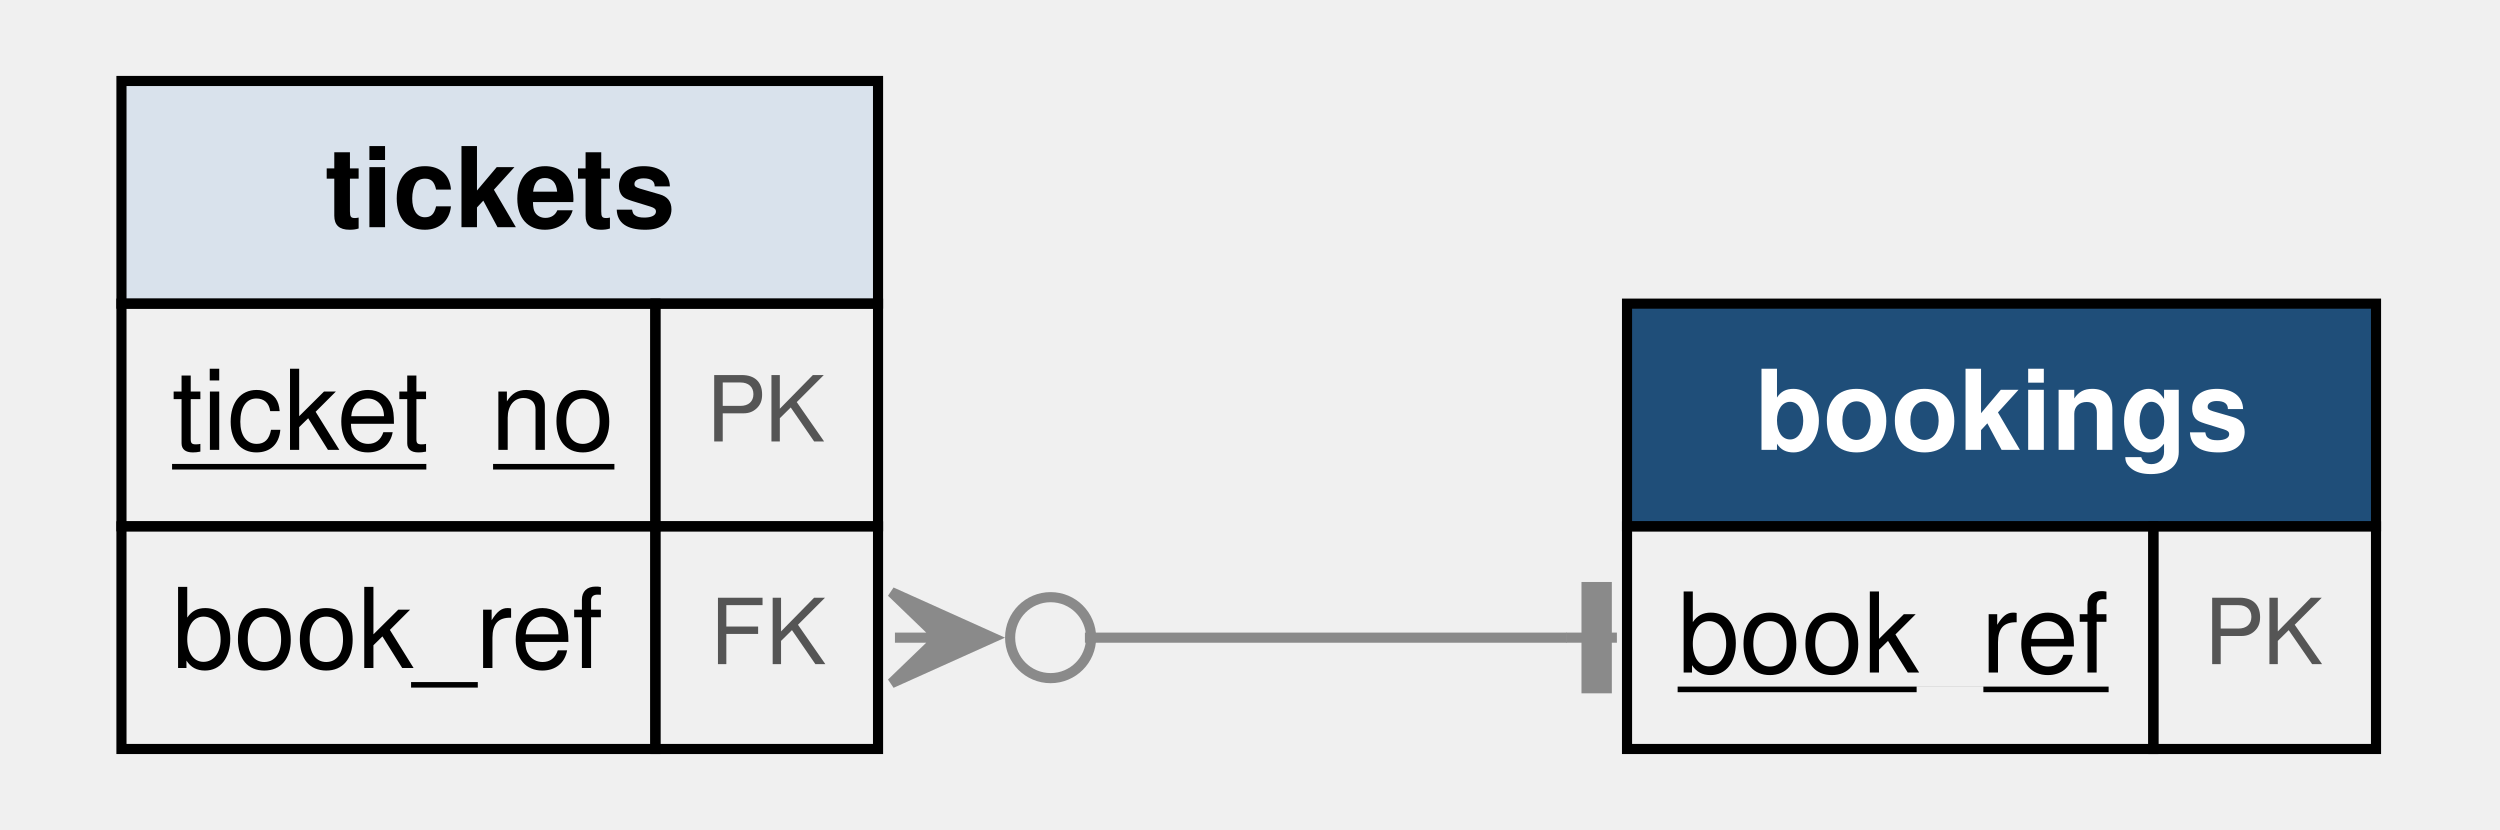
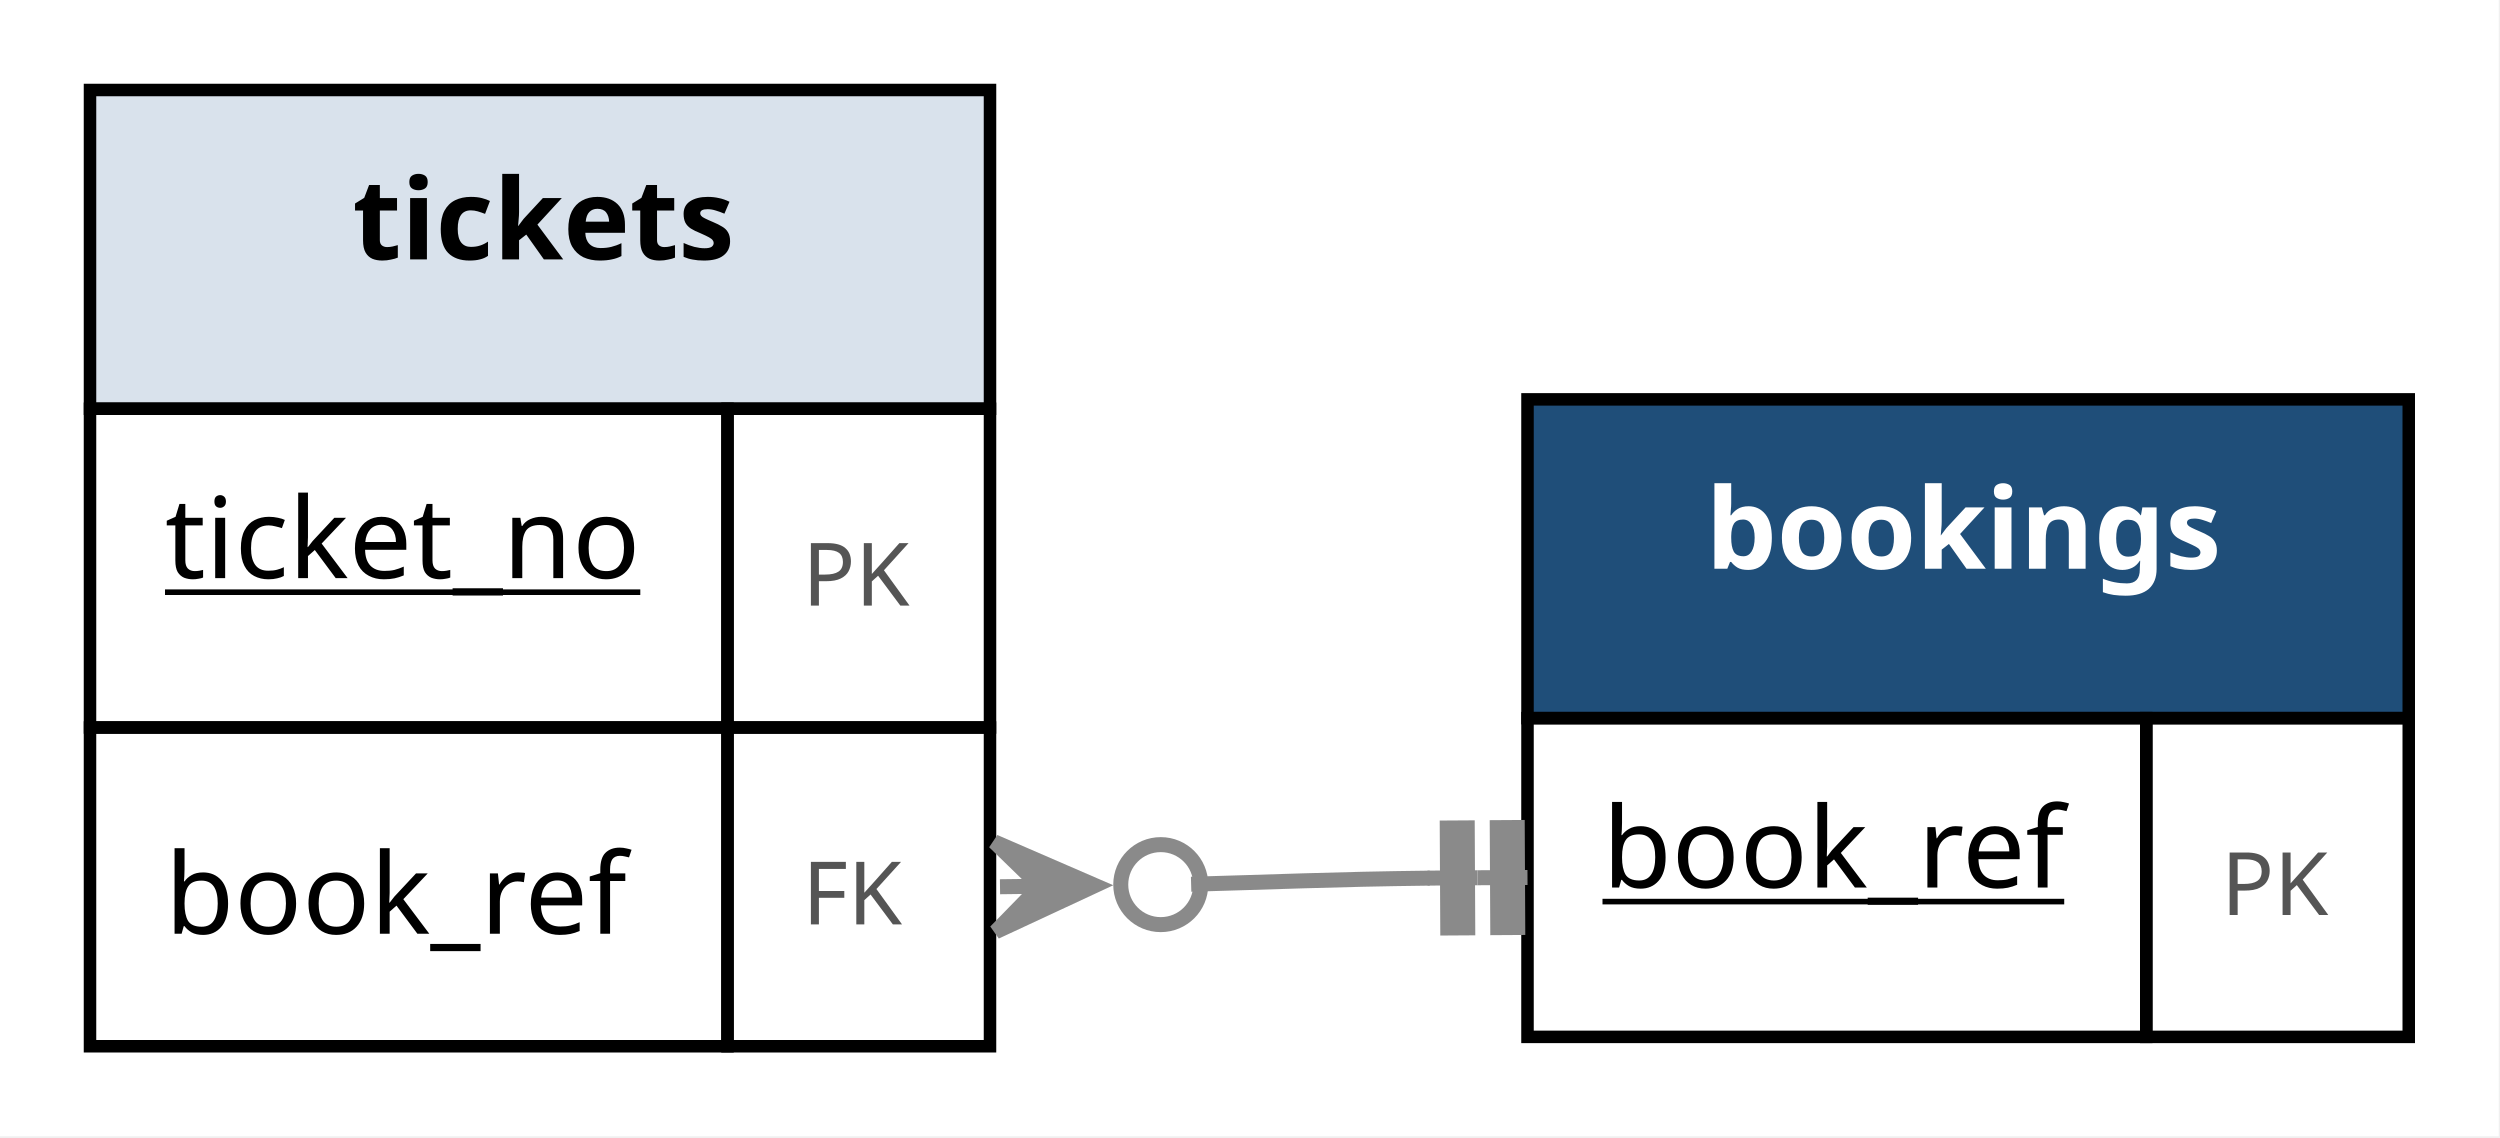
- <svg xmlns="http://www.w3.org/2000/svg" width="247pt" height="82pt" viewBox="0.00 0.00 247.00 82.00">
-   <g id="graph0" class="graph" transform="scale(1 1) rotate(0) translate(4 78)">
+ <svg xmlns="http://www.w3.org/2000/svg" width="200pt" height="91pt" viewBox="0.00 0.00 200.00 91.00">
+   <g id="graph0" class="graph" transform="scale(1 1) rotate(0) translate(7.2 83.7)">
+     <polygon fill="white" stroke="none" points="-7.2,7.2 -7.2,-83.7 192.7,-83.7 192.7,7.2 -7.2,7.2" />
    <g id="node1" class="node">
-       <polygon fill="#1f4e79" stroke="none" points="156.75,-26 156.75,-48 230.75,-48 230.75,-26 156.75,-26" />
-       <polygon fill="none" stroke="black" points="156.75,-26 156.75,-48 230.75,-48 230.75,-26 156.75,-26" />
-       <text xml:space="preserve" text-anchor="start" x="169.38" y="-33.55" font-family="Helvetica,sans-Serif" font-weight="bold" font-size="11.00" fill="white">bookings</text>
-       <polygon fill="none" stroke="black" points="156.75,-4 156.75,-26 208.75,-26 208.75,-4 156.75,-4" />
-       <text xml:space="preserve" text-anchor="start" x="161.75" y="-11.55" font-family="Helvetica,sans-Serif" text-decoration="underline" font-size="11.00">book_ref</text>
-       <polygon fill="none" stroke="black" points="208.75,-4 208.75,-26 230.75,-26 230.75,-4 208.75,-4" />
-       <text xml:space="preserve" text-anchor="start" x="213.75" y="-12.38" font-family="Helvetica,sans-Serif" font-size="9.00" fill="#555555">PK</text>
+       <polygon fill="#1f4e79" stroke="none" points="115,-26.25 115,-51.75 185.5,-51.75 185.5,-26.25 115,-26.25" />
+       <polygon fill="none" stroke="#000000" points="115,-26.25 115,-51.75 185.5,-51.75 185.5,-26.25 115,-26.25" />
+       <text xml:space="preserve" text-anchor="start" x="129.25" y="-38.2" font-family="Noto Sans KR" font-weight="bold" font-size="9.00" fill="#ffffff">bookings</text>
+       <polygon fill="none" stroke="#000000" points="115,-0.75 115,-26.25 164.5,-26.25 164.5,-0.75 115,-0.75" />
+       <text xml:space="preserve" text-anchor="start" x="121" y="-12.7" font-family="Noto Sans KR" text-decoration="underline" font-size="9.00">book_ref</text>
+       <polygon fill="none" stroke="#000000" points="164.5,-0.75 164.5,-26.25 185.5,-26.25 185.5,-0.75 164.5,-0.75" />
+       <text xml:space="preserve" text-anchor="start" x="170.5" y="-10.5" font-family="Noto Sans KR" font-size="7.00" fill="#555555">PK</text>
    </g>
    <g id="node2" class="node">
-       <polygon fill="#d9e2ec" stroke="none" points="8,-48 8,-70 82.75,-70 82.75,-48 8,-48" />
-       <polygon fill="none" stroke="black" points="8,-48 8,-70 82.75,-70 82.75,-48 8,-48" />
-       <text xml:space="preserve" text-anchor="start" x="28.12" y="-55.55" font-family="Helvetica,sans-Serif" font-weight="bold" font-size="11.00">tickets</text>
-       <polygon fill="none" stroke="black" points="8,-26 8,-48 60.75,-48 60.75,-26 8,-26" />
-       <text xml:space="preserve" text-anchor="start" x="13" y="-33.55" font-family="Helvetica,sans-Serif" text-decoration="underline" font-size="11.00">ticket_no</text>
-       <polygon fill="none" stroke="black" points="60.75,-26 60.75,-48 82.75,-48 82.75,-26 60.75,-26" />
-       <text xml:space="preserve" text-anchor="start" x="65.75" y="-34.38" font-family="Helvetica,sans-Serif" font-size="9.00" fill="#555555">PK</text>
-       <polygon fill="none" stroke="black" points="8,-4 8,-26 60.75,-26 60.75,-4 8,-4" />
-       <text xml:space="preserve" text-anchor="start" x="13" y="-12" font-family="Helvetica,sans-Serif" font-size="11.00">book_ref</text>
-       <polygon fill="none" stroke="black" points="60.75,-4 60.75,-26 82.75,-26 82.75,-4 60.75,-4" />
-       <text xml:space="preserve" text-anchor="start" x="66.12" y="-12.38" font-family="Helvetica,sans-Serif" font-size="9.00" fill="#555555">FK</text>
+       <polygon fill="#d9e2ec" stroke="none" points="0,-51 0,-76.5 72,-76.5 72,-51 0,-51" />
+       <polygon fill="none" stroke="#000000" points="0,-51 0,-76.5 72,-76.5 72,-51 0,-51" />
+       <text xml:space="preserve" text-anchor="start" x="21" y="-62.95" font-family="Noto Sans KR" font-weight="bold" font-size="9.00" fill="#000000">tickets</text>
+       <polygon fill="none" stroke="#000000" points="0,-25.5 0,-51 51,-51 51,-25.5 0,-25.5" />
+       <text xml:space="preserve" text-anchor="start" x="6" y="-37.45" font-family="Noto Sans KR" text-decoration="underline" font-size="9.00">ticket_no</text>
+       <polygon fill="none" stroke="#000000" points="51,-25.5 51,-51 72,-51 72,-25.5 51,-25.5" />
+       <text xml:space="preserve" text-anchor="start" x="57" y="-35.25" font-family="Noto Sans KR" font-size="7.00" fill="#555555">PK</text>
+       <polygon fill="none" stroke="#000000" points="0,0 0,-25.5 51,-25.5 51,0 0,0" />
+       <text xml:space="preserve" text-anchor="start" x="6" y="-9" font-family="Noto Sans KR" font-size="9.00">book_ref</text>
+       <polygon fill="none" stroke="#000000" points="51,0 51,-25.5 72,-25.5 72,0 51,0" />
+       <text xml:space="preserve" text-anchor="start" x="57" y="-9.75" font-family="Noto Sans KR" font-size="7.00" fill="#555555">FK</text>
    </g>
    <g id="edge1" class="edge">
-       <path fill="none" stroke="#8a8a8a" d="M103.19,-15C119.68,-15 129.87,-15 150.81,-15" />
-       <polygon fill="#8a8a8a" stroke="#8a8a8a" points="94.08,-15 84.08,-10.5 88.75,-15 84.42,-15 84.42,-15 84.42,-15 88.75,-15 84.08,-19.5 94.08,-15" />
-       <ellipse fill="none" stroke="#8a8a8a" cx="99.8" cy="-15" rx="4" ry="4" />
-       <polygon fill="#8a8a8a" stroke="#8a8a8a" points="154.75,-10 154.75,-20 152.75,-20 152.75,-10 154.75,-10" />
-       <polyline fill="none" stroke="#8a8a8a" points="155.75,-15 150.75,-15" />
+       <path fill="none" stroke="#8a8a8a" stroke-width="1.2" d="M88.09,-12.96C94.33,-13.13 99.52,-13.36 107.18,-13.45" />
+       <polygon fill="#8a8a8a" stroke="#8a8a8a" stroke-width="1.2" points="80.4,-12.86 72.45,-9.16 76,-12.8 72.8,-12.76 72.8,-12.76 72.8,-12.76 76,-12.8 72.35,-16.35 80.4,-12.86" />
+       <ellipse fill="none" stroke="#8a8a8a" stroke-width="1.2" cx="85.66" cy="-12.93" rx="3.2" ry="3.2" />
+       <polygon fill="#8a8a8a" stroke="#8a8a8a" stroke-width="1.2" points="114.22,-9.5 114.18,-17.5 112.58,-17.49 112.62,-9.49 114.22,-9.5" />
+       <polyline fill="none" stroke="#8a8a8a" stroke-width="1.2" points="115,-13.5 111,-13.48" />
+       <polygon fill="#8a8a8a" stroke="#8a8a8a" stroke-width="1.2" points="110.22,-9.47 110.18,-17.47 108.58,-17.46 108.62,-9.46 110.22,-9.47" />
+       <polyline fill="none" stroke="#8a8a8a" stroke-width="1.2" points="111,-13.48 107,-13.45" />
    </g>
  </g>
</svg>
